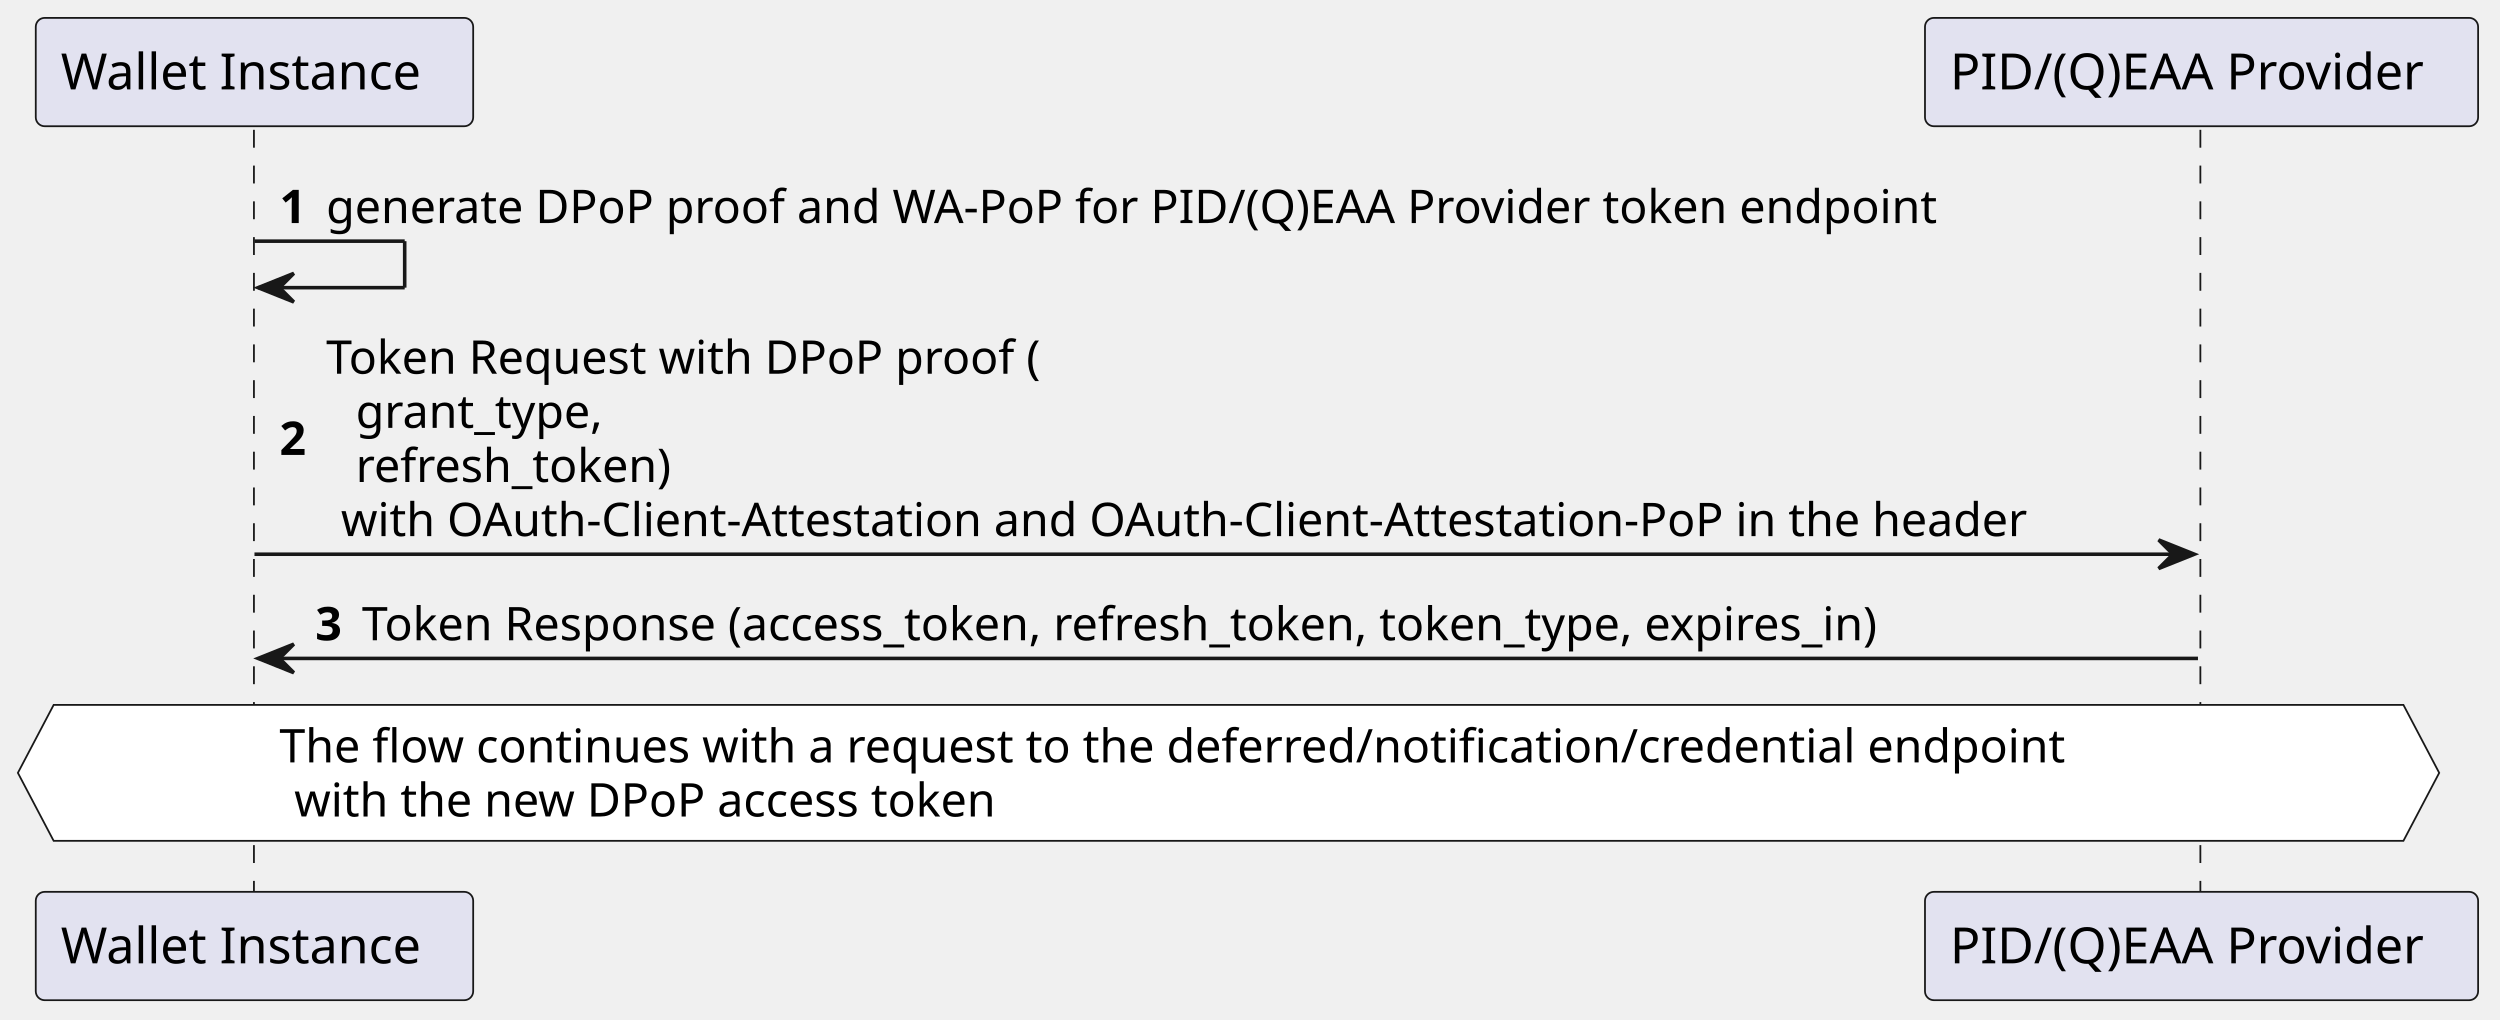
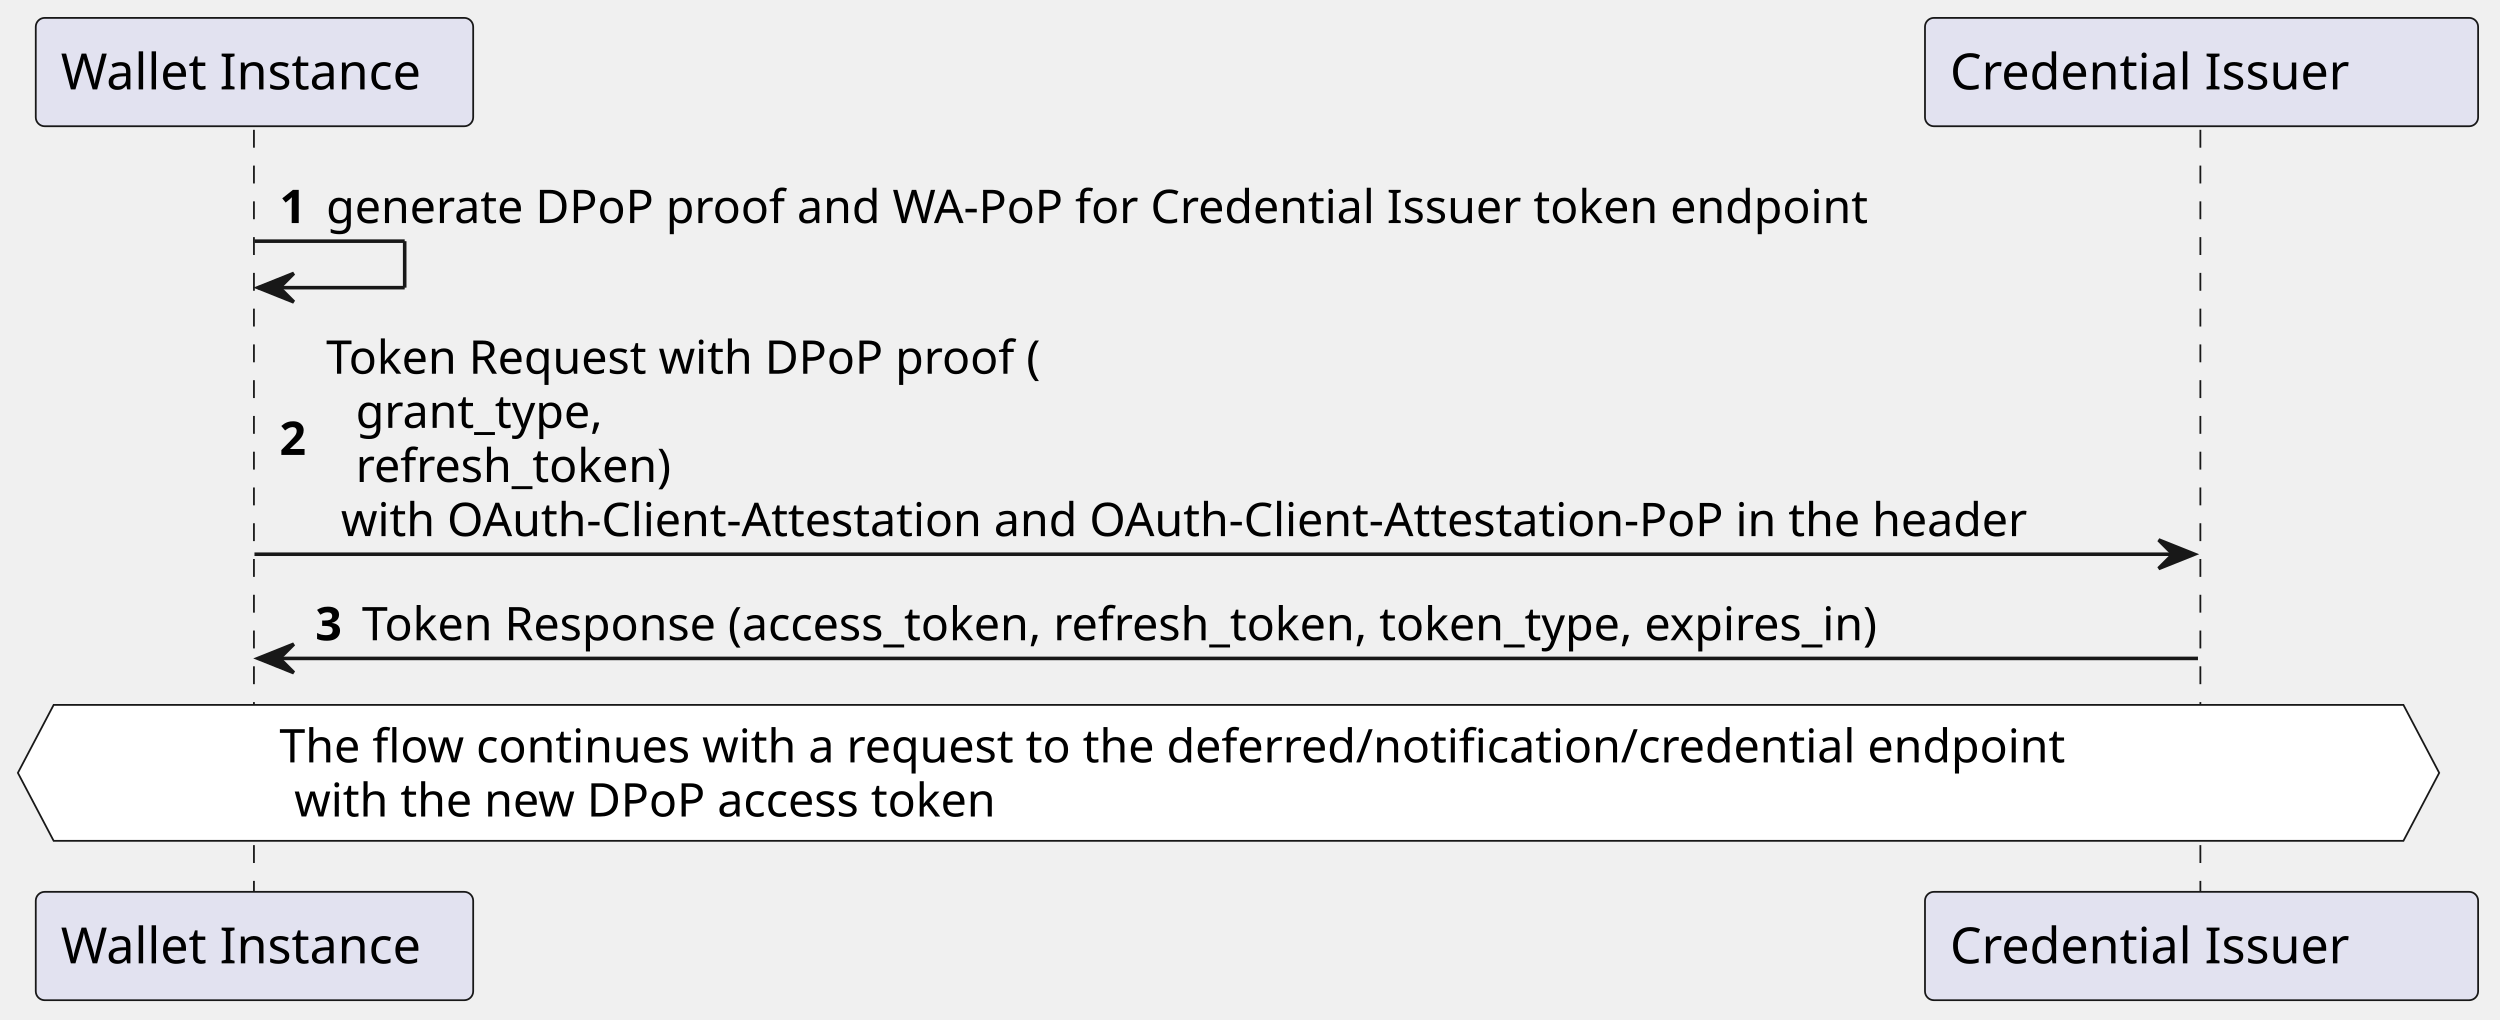
<svg xmlns="http://www.w3.org/2000/svg" contentStyleType="text/css" data-diagram-type="SEQUENCE" height="285px" preserveAspectRatio="none" style="width:699px;height:285px;background:#FFFFFF;" version="1.1" viewBox="0 0 699 285" width="699px" zoomAndPan="magnify">
  <defs />
  <g>
    <g>
      <rect fill="#FFFFFF" fill-opacity="0" height="214.062" width="8" x="67.151" y="36.297" />
      <line style="stroke:#181818;stroke-width:0.5;stroke-dasharray:5.0,5.0;" x1="71" x2="71" y1="36.297" y2="250.359" />
    </g>
    <g>
      <rect fill="#FFFFFF" fill-opacity="0" height="214.062" width="8" x="611.552" y="36.297" />
      <line style="stroke:#181818;stroke-width:0.5;stroke-dasharray:5.0,5.0;" x1="615.224" x2="615.224" y1="36.297" y2="250.359" />
    </g>
    <g>
      <rect fill="#E2E2F0" height="30.297" rx="2.5" ry="2.5" style="stroke:#181818;stroke-width:0.5;" width="122.302" x="10" y="5" />
      <text fill="#000000" font-family="sans-serif" font-size="14" lengthAdjust="spacing" textLength="108.302" x="17" y="24.995">Wallet Instance</text>
    </g>
    <g>
      <rect fill="#E2E2F0" height="30.297" rx="2.5" ry="2.5" style="stroke:#181818;stroke-width:0.5;" width="122.302" x="10" y="249.359" />
      <text fill="#000000" font-family="sans-serif" font-size="14" lengthAdjust="spacing" textLength="108.302" x="17" y="269.354">Wallet Instance</text>
    </g>
    <g>
      <rect fill="#E2E2F0" height="30.297" rx="2.5" ry="2.5" style="stroke:#181818;stroke-width:0.5;" width="154.656" x="538.224" y="5" />
-       <text fill="#000000" font-family="sans-serif" font-size="14" lengthAdjust="spacing" textLength="140.656" x="545.224" y="24.995">PID/(Q)EAA Provider</text>
+       <text fill="#000000" font-family="sans-serif" font-size="14" lengthAdjust="spacing" textLength="140.656" x="545.224" y="24.995">Credential Issuer</text>
    </g>
    <g>
      <rect fill="#E2E2F0" height="30.297" rx="2.5" ry="2.5" style="stroke:#181818;stroke-width:0.5;" width="154.656" x="538.224" y="249.359" />
-       <text fill="#000000" font-family="sans-serif" font-size="14" lengthAdjust="spacing" textLength="140.656" x="545.224" y="269.354">PID/(Q)EAA Provider</text>
+       <text fill="#000000" font-family="sans-serif" font-size="14" lengthAdjust="spacing" textLength="140.656" x="545.224" y="269.354">Credential Issuer</text>
    </g>
    <g>
      <line style="stroke:#181818;stroke-width:1;" x1="71.151" x2="113.151" y1="67.43" y2="67.43" />
      <line style="stroke:#181818;stroke-width:1;" x1="113.151" x2="113.151" y1="67.43" y2="80.43" />
      <line style="stroke:#181818;stroke-width:1;" x1="72.151" x2="113.151" y1="80.43" y2="80.43" />
      <polygon fill="#181818" points="82.151,76.43,72.151,80.43,82.151,84.43,78.151,80.43" style="stroke:#181818;stroke-width:1;" />
      <text fill="#000000" font-family="sans-serif" font-size="13" font-weight="bold" lengthAdjust="spacing" textLength="9.045" x="78.151" y="62.364">1</text>
-       <text fill="#000000" font-family="sans-serif" font-size="13" lengthAdjust="spacing" textLength="477.147" x="91.196" y="62.364">generate DPoP proof and WA-PoP for PID/(Q)EAA Provider token endpoint</text>
+       <text fill="#000000" font-family="sans-serif" font-size="13" lengthAdjust="spacing" textLength="477.147" x="91.196" y="62.364">generate DPoP proof and WA-PoP for Credential Issuer token endpoint</text>
    </g>
    <g>
      <polygon fill="#181818" points="603.552,150.961,613.552,154.961,603.552,158.961,607.552,154.961" style="stroke:#181818;stroke-width:1;" />
      <line style="stroke:#181818;stroke-width:1;" x1="71.151" x2="609.552" y1="154.961" y2="154.961" />
      <text fill="#000000" font-family="sans-serif" font-size="13" font-weight="bold" lengthAdjust="spacing" textLength="9.045" x="78.151" y="127.196">2</text>
      <text fill="#000000" font-family="sans-serif" font-size="13" lengthAdjust="spacing" textLength="214.087" x="91.196" y="104.497">Token Request with DPoP proof (</text>
      <text fill="#000000" font-family="sans-serif" font-size="13" lengthAdjust="spacing" textLength="74.572" x="99.461" y="119.629">grant_type,</text>
      <text fill="#000000" font-family="sans-serif" font-size="13" lengthAdjust="spacing" textLength="94.663" x="99.461" y="134.762">refresh_token)</text>
      <text fill="#000000" font-family="sans-serif" font-size="13" lengthAdjust="spacing" textLength="503.223" x="95.329" y="149.895">with OAuth-Client-Attestation and OAuth-Client-Attestation-PoP in the header</text>
    </g>
    <g>
      <polygon fill="#181818" points="82.151,180.094,72.151,184.094,82.151,188.094,78.151,184.094" style="stroke:#181818;stroke-width:1;" />
      <line style="stroke:#181818;stroke-width:1;" x1="76.151" x2="614.552" y1="184.094" y2="184.094" />
      <text fill="#000000" font-family="sans-serif" font-size="13" font-weight="bold" lengthAdjust="spacing" textLength="9.045" x="88.151" y="179.028">3</text>
      <text fill="#000000" font-family="sans-serif" font-size="13" lengthAdjust="spacing" textLength="460.973" x="101.196" y="179.028">Token Response (access_token, refresh_token, token_type, expires_in)</text>
    </g>
    <polygon fill="#FFFFFF" points="15,197.094,672,197.094,682,216.094,672,235.094,15,235.094,5,216.094,15,197.094" style="stroke:#181818;stroke-width:0.5;" />
    <text fill="#000000" font-family="sans-serif" font-size="13" lengthAdjust="spacing" textLength="531.616" x="78.132" y="213.161">The flow continues with a request to the deferred/notification/credential endpoint</text>
    <text fill="#000000" font-family="sans-serif" font-size="13" lengthAdjust="spacing" textLength="210.71" x="82.264" y="228.293">with the new DPoP access token</text>
  </g>
</svg>
